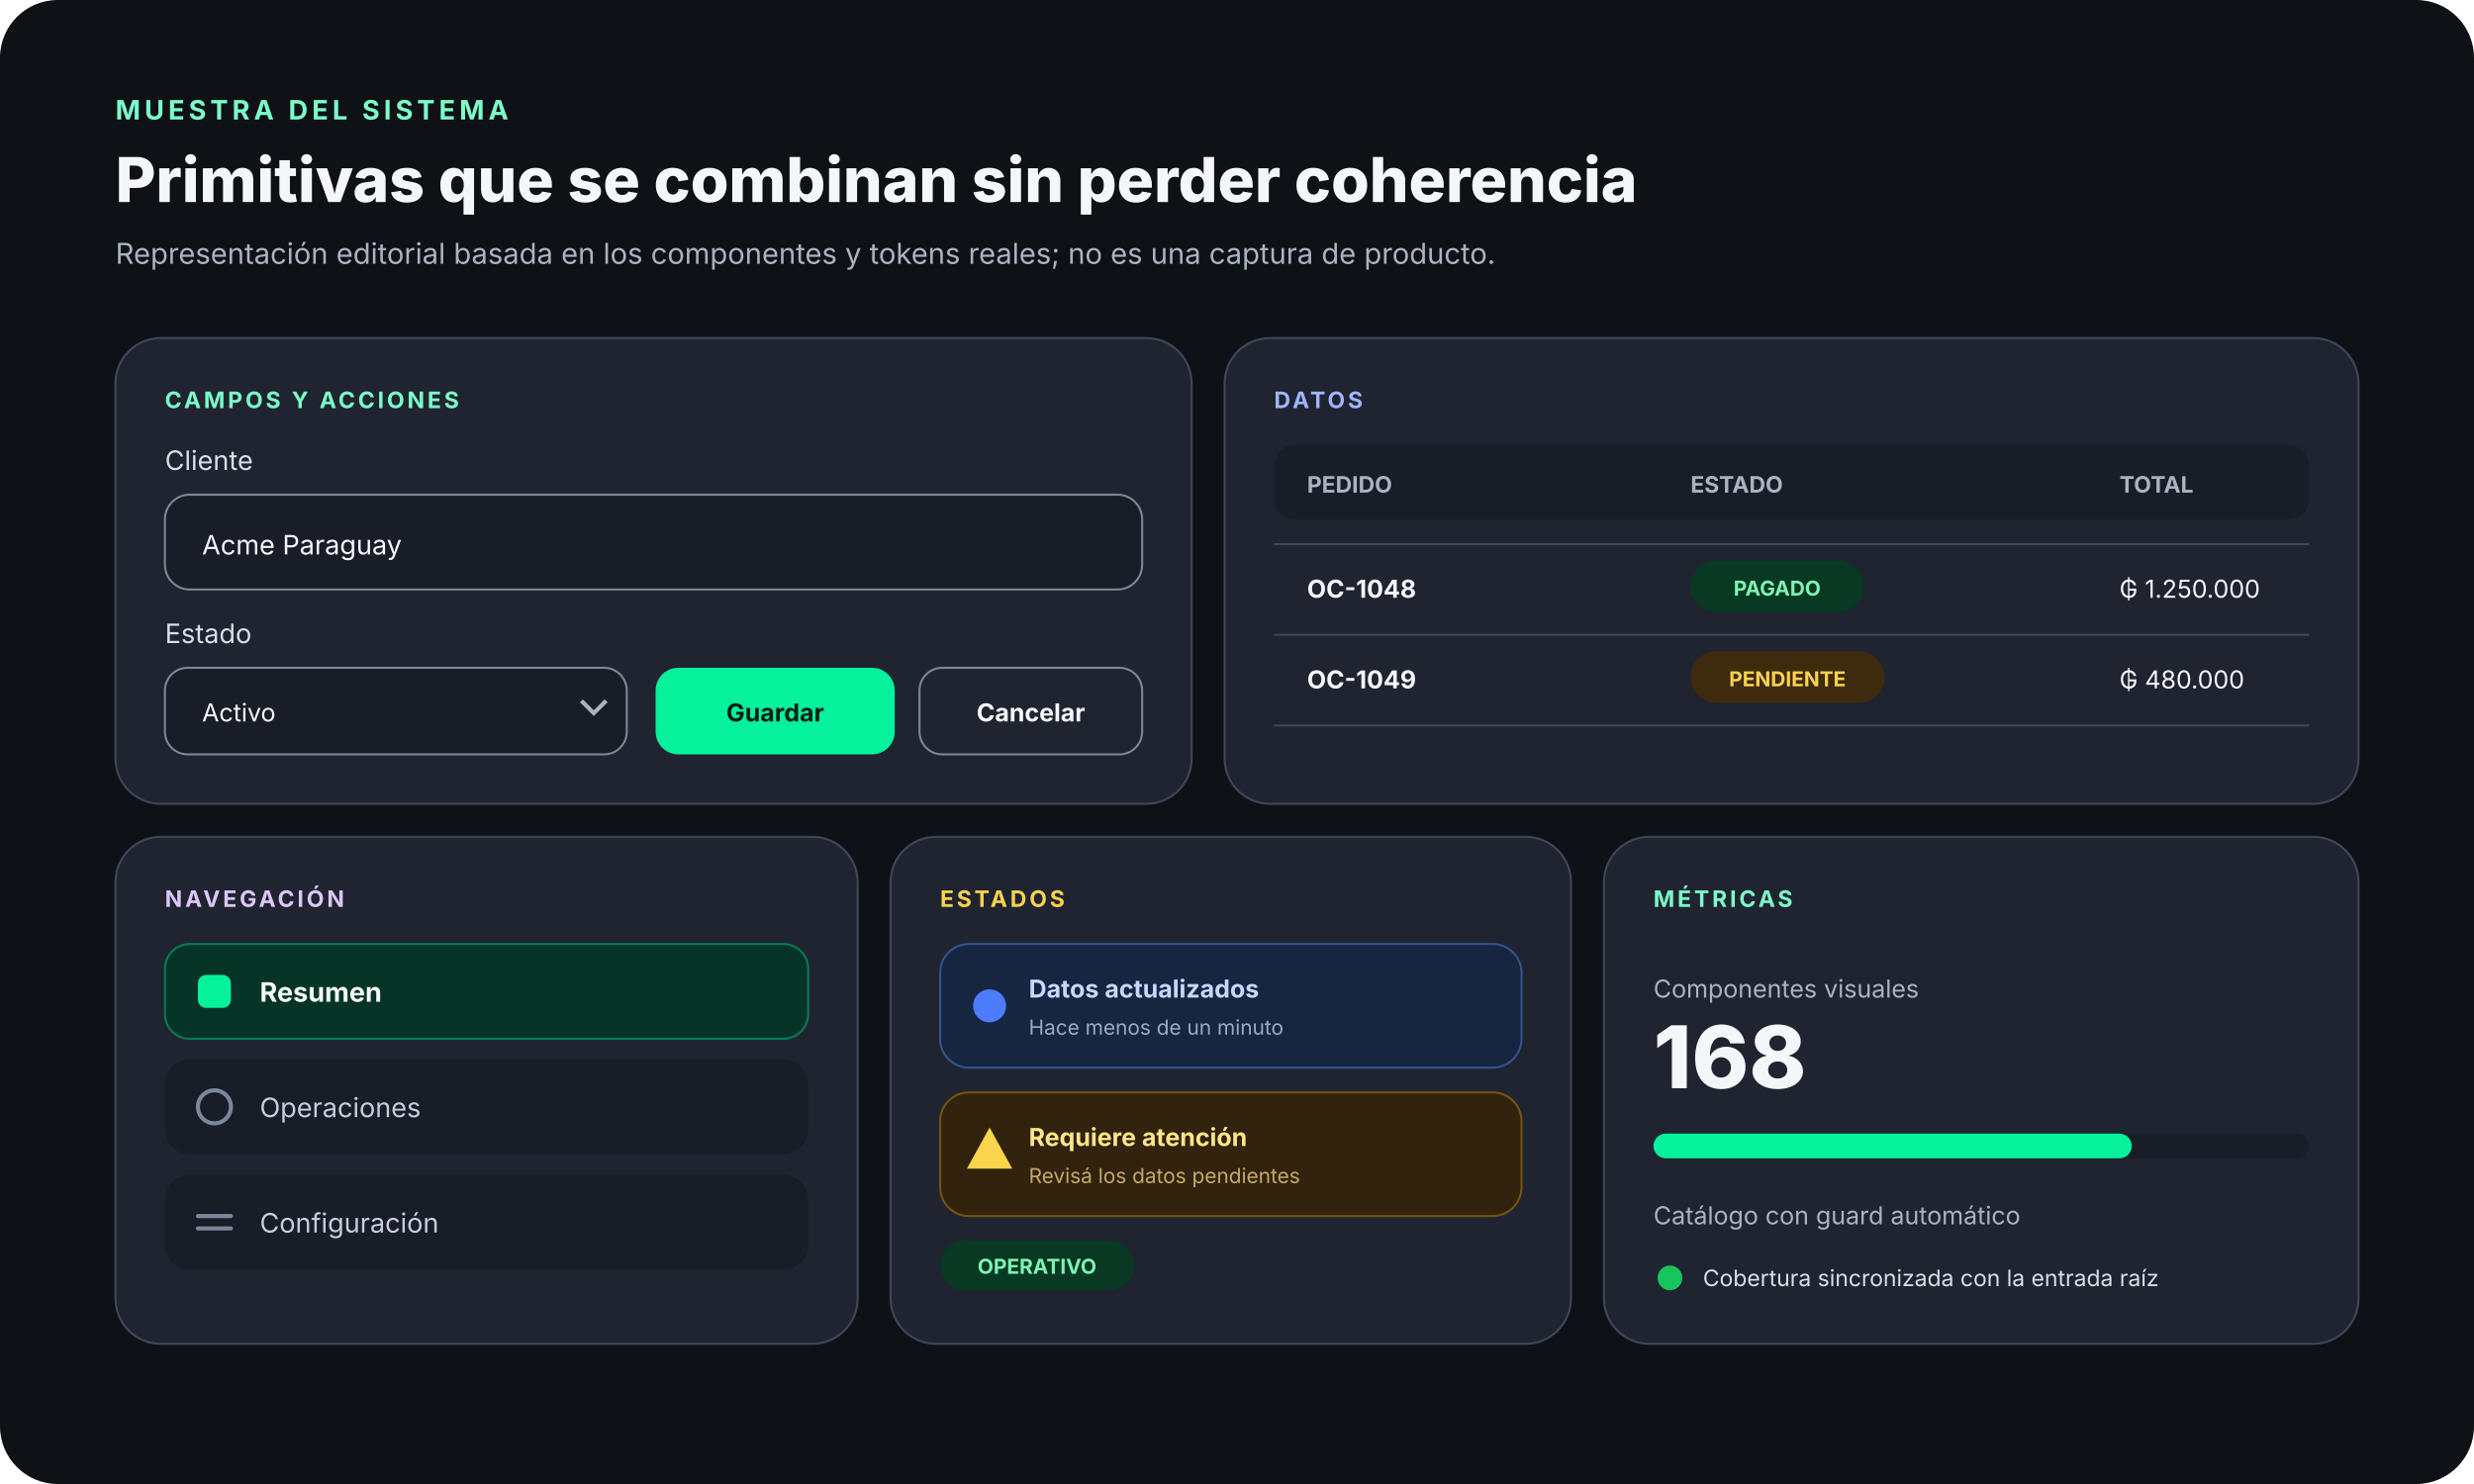
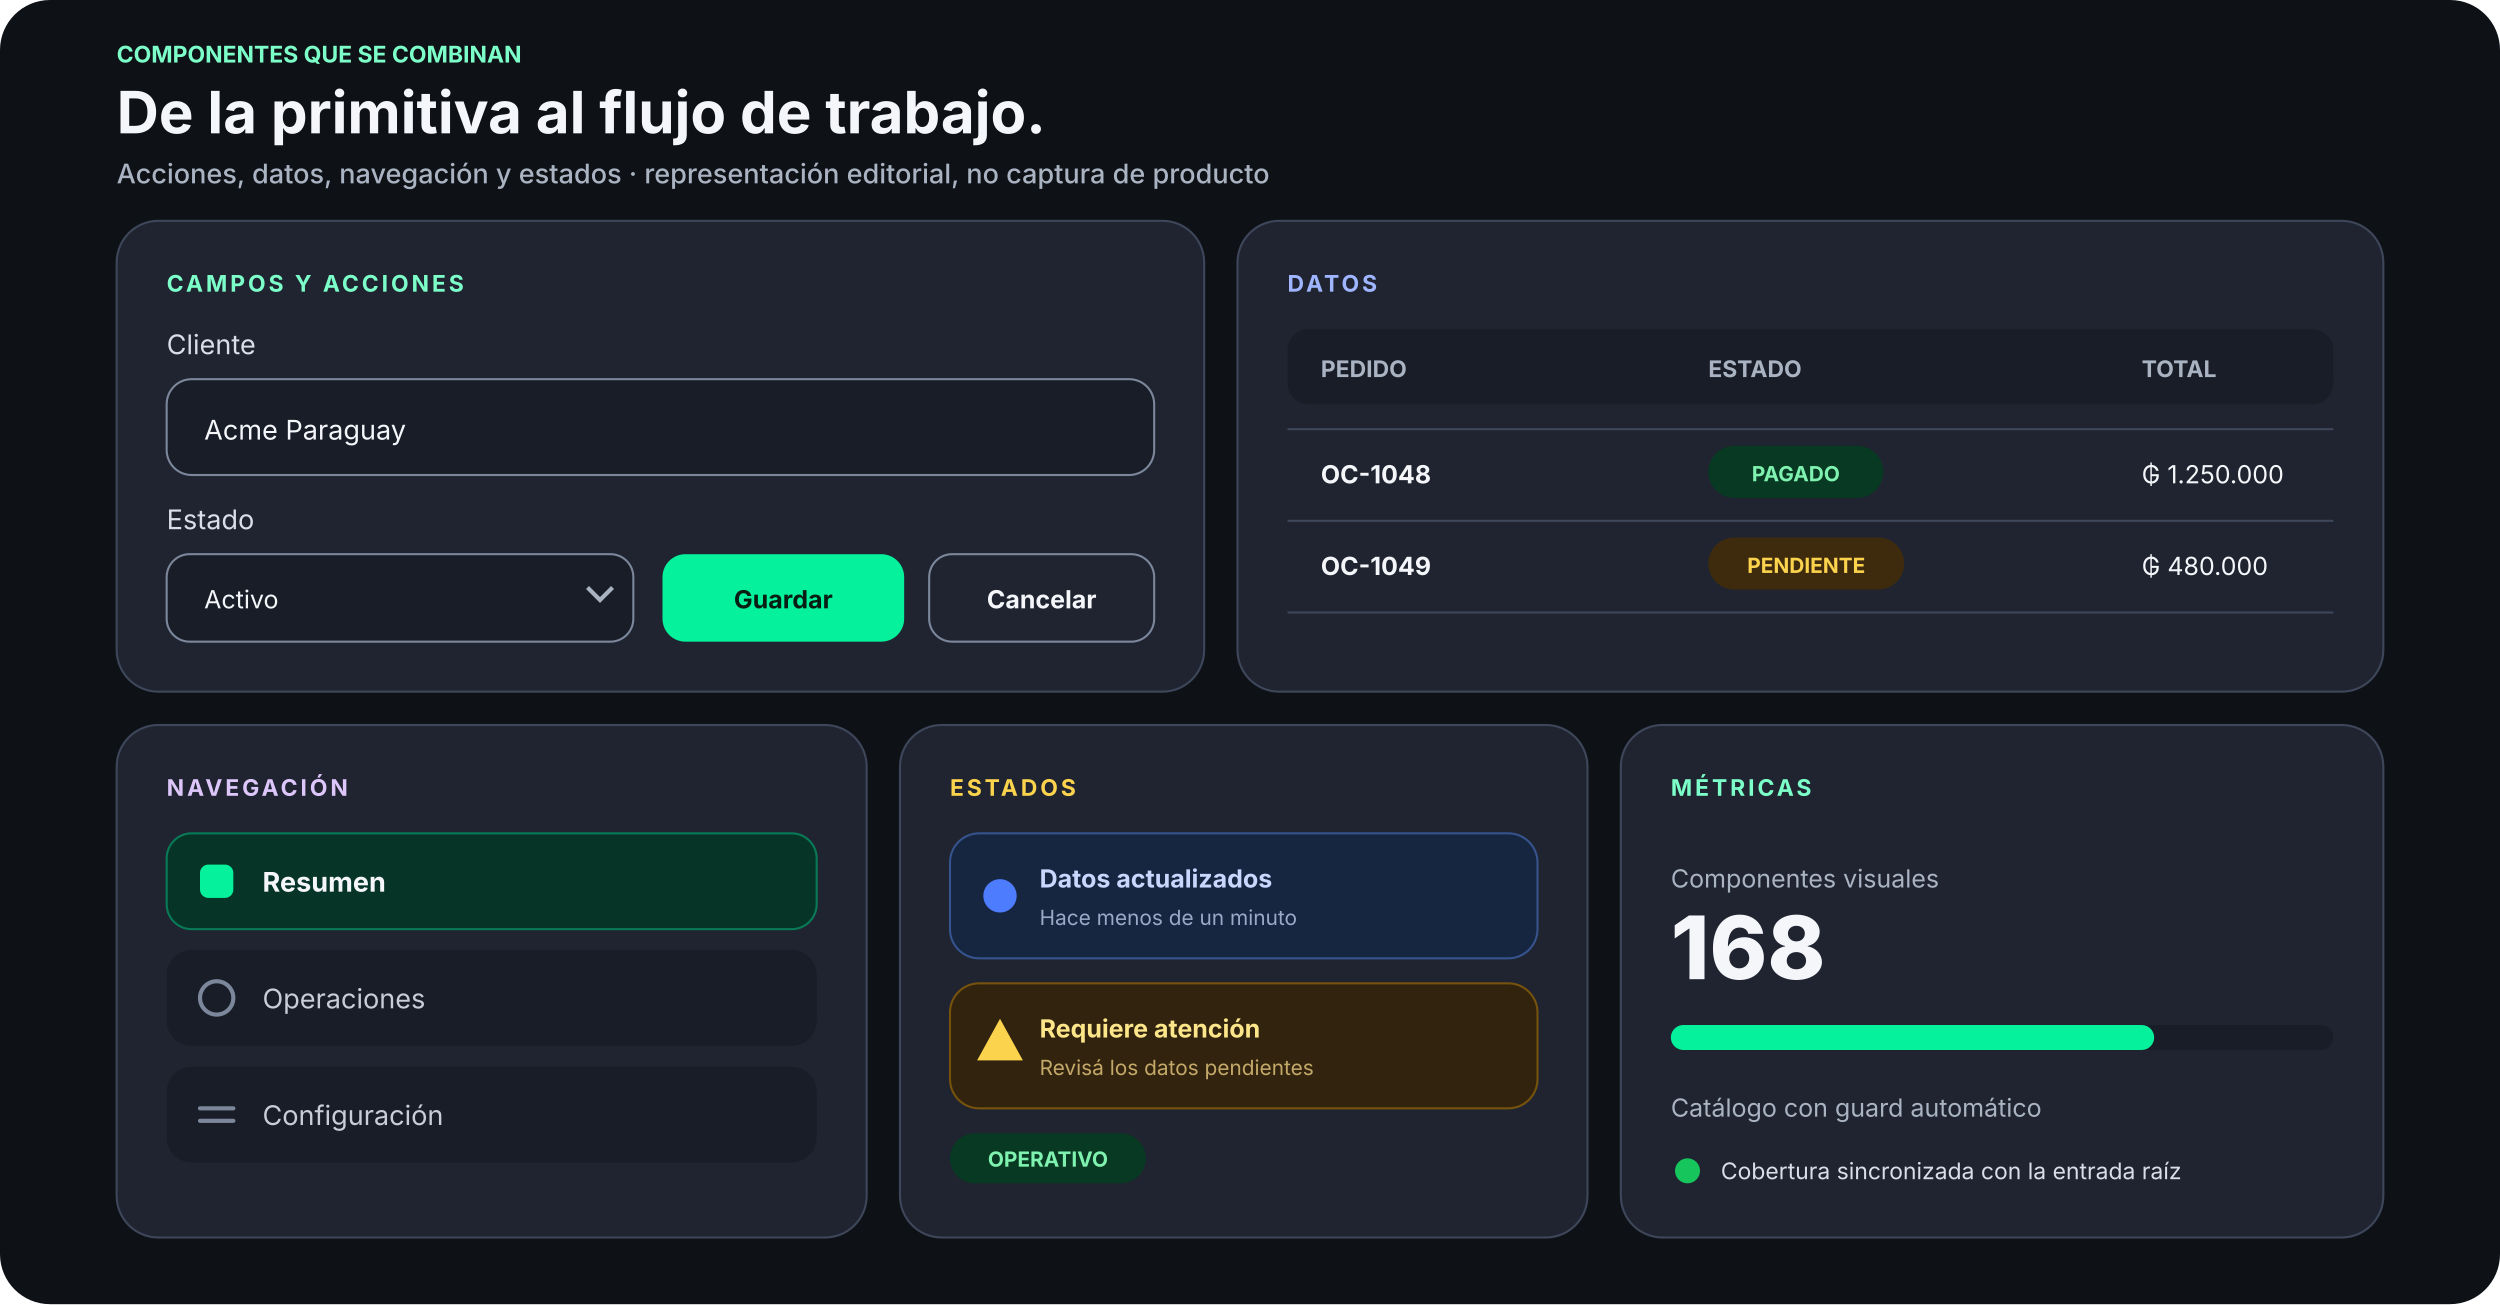
- <svg xmlns="http://www.w3.org/2000/svg" width="1200" height="720" viewBox="0 0 1200 720" role="img" aria-labelledby="title desc">
-   <rect width="1200" height="720" rx="28" fill="#0e1116" />
-   <g font-family="Inter, ui-sans-serif, system-ui, -apple-system, BlinkMacSystemFont, Segoe UI, sans-serif">
-     <text x="56" y="58" fill="#7cffc9" font-size="13" font-weight="700" letter-spacing="2">MUESTRA DEL SISTEMA</text>
-     <text x="56" y="98" fill="#f4f6fa" font-size="30" font-weight="760">Primitivas que se combinan sin perder coherencia</text>
-     <text x="56" y="128" fill="#aab3c2" font-size="14">Representación editorial basada en los componentes y tokens reales; no es una captura de producto.</text>
-     <g transform="translate(56 164)">
-       <rect width="522" height="226" rx="22" fill="#1f2430" stroke="#3e475a" />
+ <svg xmlns="http://www.w3.org/2000/svg" width="1200" height="626" viewBox="0 0 1200 626" role="img" aria-labelledby="title desc">
+   <rect width="1200" height="626" rx="24" fill="#0e1116" />
+   <g font-family="Inter, ui-sans-serif, system-ui, sans-serif">
+     <text x="56" y="30" fill="#7cffc9" font-size="11" font-weight="750">COMPONENTES QUE SE COMBINAN</text>
+     <text x="56" y="64" fill="#f4f6fa" font-size="28" font-weight="750">De la primitiva al flujo de trabajo.</text>
+     <text x="56" y="88" fill="#aab3c2" font-size="13" font-weight="500">Acciones, datos, navegación y estados · representación editorial, no captura de producto</text>
+     <g transform="translate(56 106)">
+       <rect width="522" height="226" rx="20" fill="#1f2430" stroke="#3e475a" />
      <text x="24" y="34" fill="#7cffc9" font-size="11" font-weight="700" letter-spacing="1.4">CAMPOS Y ACCIONES</text>
      <text x="24" y="64" fill="#d9dee8" font-size="13">Cliente</text>
      <rect x="24" y="76" width="474" height="46" rx="12" fill="#181d27" stroke="#7c879b" />
      <text x="42" y="105" fill="#f4f6fa" font-size="13">Acme Paraguay</text>
      <text x="24" y="148" fill="#d9dee8" font-size="13">Estado</text>
      <rect x="24" y="160" width="224" height="42" rx="11" fill="#181d27" stroke="#7c879b" />
      <text x="42" y="186" fill="#f4f6fa" font-size="12">Activo</text>
      <path d="m226 176 6 6 6-6" fill="none" stroke="#aab3c2" stroke-width="2" />
      <rect x="262" y="160" width="116" height="42" rx="11" fill="#05f19c" />
      <text x="320" y="186" fill="#061e14" font-size="12" font-weight="750" text-anchor="middle">Guardar</text>
      <rect x="390" y="160" width="108" height="42" rx="11" fill="none" stroke="#7c879b" />
      <text x="444" y="186" fill="#f4f6fa" font-size="12" font-weight="650" text-anchor="middle">Cancelar</text>
    </g>
-     <g transform="translate(594 164)">
-       <rect width="550" height="226" rx="22" fill="#1f2430" stroke="#3e475a" />
+     <g transform="translate(594 106)">
+       <rect width="550" height="226" rx="20" fill="#1f2430" stroke="#3e475a" />
      <text x="24" y="34" fill="#9fb5ff" font-size="11" font-weight="700" letter-spacing="1.4">DATOS</text>
      <rect x="24" y="52" width="502" height="36" rx="10" fill="#181d27" />
      <text x="40" y="75" fill="#aab3c2" font-size="11" font-weight="700">PEDIDO</text>
      <text x="226" y="75" fill="#aab3c2" font-size="11" font-weight="700">ESTADO</text>
      <text x="434" y="75" fill="#aab3c2" font-size="11" font-weight="700">TOTAL</text>
      <line x1="24" y1="100" x2="526" y2="100" stroke="#3e475a" />
      <text x="40" y="126" fill="#f4f6fa" font-size="12" font-weight="650">OC-1048</text>
      <rect x="226" y="108" width="84" height="25" rx="12.5" fill="#073923" />
      <text x="268" y="125" fill="#80f2b0" font-size="10" font-weight="700" text-anchor="middle">PAGADO</text>
      <text x="434" y="126" fill="#f4f6fa" font-size="12">₲ 1.250.000</text>
      <line x1="24" y1="144" x2="526" y2="144" stroke="#3e475a" />
      <text x="40" y="170" fill="#f4f6fa" font-size="12" font-weight="650">OC-1049</text>
      <rect x="226" y="152" width="94" height="25" rx="12.5" fill="#3e2b0d" />
      <text x="273" y="169" fill="#fcd34d" font-size="10" font-weight="700" text-anchor="middle">PENDIENTE</text>
      <text x="434" y="170" fill="#f4f6fa" font-size="12">₲ 480.000</text>
      <line x1="24" y1="188" x2="526" y2="188" stroke="#3e475a" />
    </g>
-     <g transform="translate(56 406)">
-       <rect width="360" height="246" rx="22" fill="#1f2430" stroke="#3e475a" />
+     <g transform="translate(56 348)">
+       <rect width="360" height="246" rx="20" fill="#1f2430" stroke="#3e475a" />
      <text x="24" y="34" fill="#ddc7fa" font-size="11" font-weight="700" letter-spacing="1.4">NAVEGACIÓN</text>
      <rect x="24" y="52" width="312" height="46" rx="12" fill="#063426" stroke="#087a57" />
      <rect x="40" y="67" width="16" height="16" rx="4" fill="#05f19c" />
      <text x="70" y="80" fill="#f4f6fa" font-size="13" font-weight="700">Resumen</text>
      <rect x="24" y="108" width="312" height="46" rx="12" fill="#181d27" />
      <circle cx="48" cy="131" r="8" fill="none" stroke="#7c879b" stroke-width="2" />
      <text x="70" y="136" fill="#c7ceda" font-size="13">Operaciones</text>
      <rect x="24" y="164" width="312" height="46" rx="12" fill="#181d27" />
      <path d="M40 184h16M40 190h16" stroke="#7c879b" stroke-width="2" stroke-linecap="round" />
      <text x="70" y="192" fill="#c7ceda" font-size="13">Configuración</text>
    </g>
-     <g transform="translate(432 406)">
-       <rect width="330" height="246" rx="22" fill="#1f2430" stroke="#3e475a" />
+     <g transform="translate(432 348)">
+       <rect width="330" height="246" rx="20" fill="#1f2430" stroke="#3e475a" />
      <text x="24" y="34" fill="#fcd34d" font-size="11" font-weight="700" letter-spacing="1.4">ESTADOS</text>
      <rect x="24" y="52" width="282" height="60" rx="14" fill="#162540" stroke="#35538d" />
      <circle cx="48" cy="82" r="8" fill="#4d7cfe" />
      <text x="67" y="78" fill="#cbd6ff" font-size="12" font-weight="680">Datos actualizados</text>
      <text x="67" y="96" fill="#9aa9c6" font-size="10">Hace menos de un minuto</text>
      <rect x="24" y="124" width="282" height="60" rx="14" fill="#31230d" stroke="#76520d" />
      <path d="M48 141 59 161H37z" fill="#fcd34d" />
      <text x="67" y="150" fill="#fde68a" font-size="12" font-weight="680">Requiere atención</text>
      <text x="67" y="168" fill="#c4a86a" font-size="10">Revisá los datos pendientes</text>
      <rect x="24" y="196" width="94" height="24" rx="12" fill="#073923" />
      <text x="71" y="212" fill="#80f2b0" font-size="10" font-weight="700" text-anchor="middle">OPERATIVO</text>
    </g>
-     <g transform="translate(778 406)">
-       <rect width="366" height="246" rx="22" fill="#1f2430" stroke="#3e475a" />
+     <g transform="translate(778 348)">
+       <rect width="366" height="246" rx="20" fill="#1f2430" stroke="#3e475a" />
      <text x="24" y="34" fill="#7cffc9" font-size="11" font-weight="700" letter-spacing="1.4">MÉTRICAS</text>
      <text x="24" y="78" fill="#aab3c2" font-size="12">Componentes visuales</text>
      <text x="24" y="122" fill="#f4f6fa" font-size="42" font-weight="780">168</text>
      <rect x="24" y="144" width="318" height="12" rx="6" fill="#181d27" />
      <rect x="24" y="144" width="232" height="12" rx="6" fill="#05f19c" />
      <text x="24" y="188" fill="#aab3c2" font-size="12">Catálogo con guard automático</text>
      <circle cx="32" cy="214" r="6" fill="#16c65c" />
      <text x="48" y="218" fill="#d9dee8" font-size="11">Cobertura sincronizada con la entrada raíz</text>
    </g>
  </g>
</svg>
